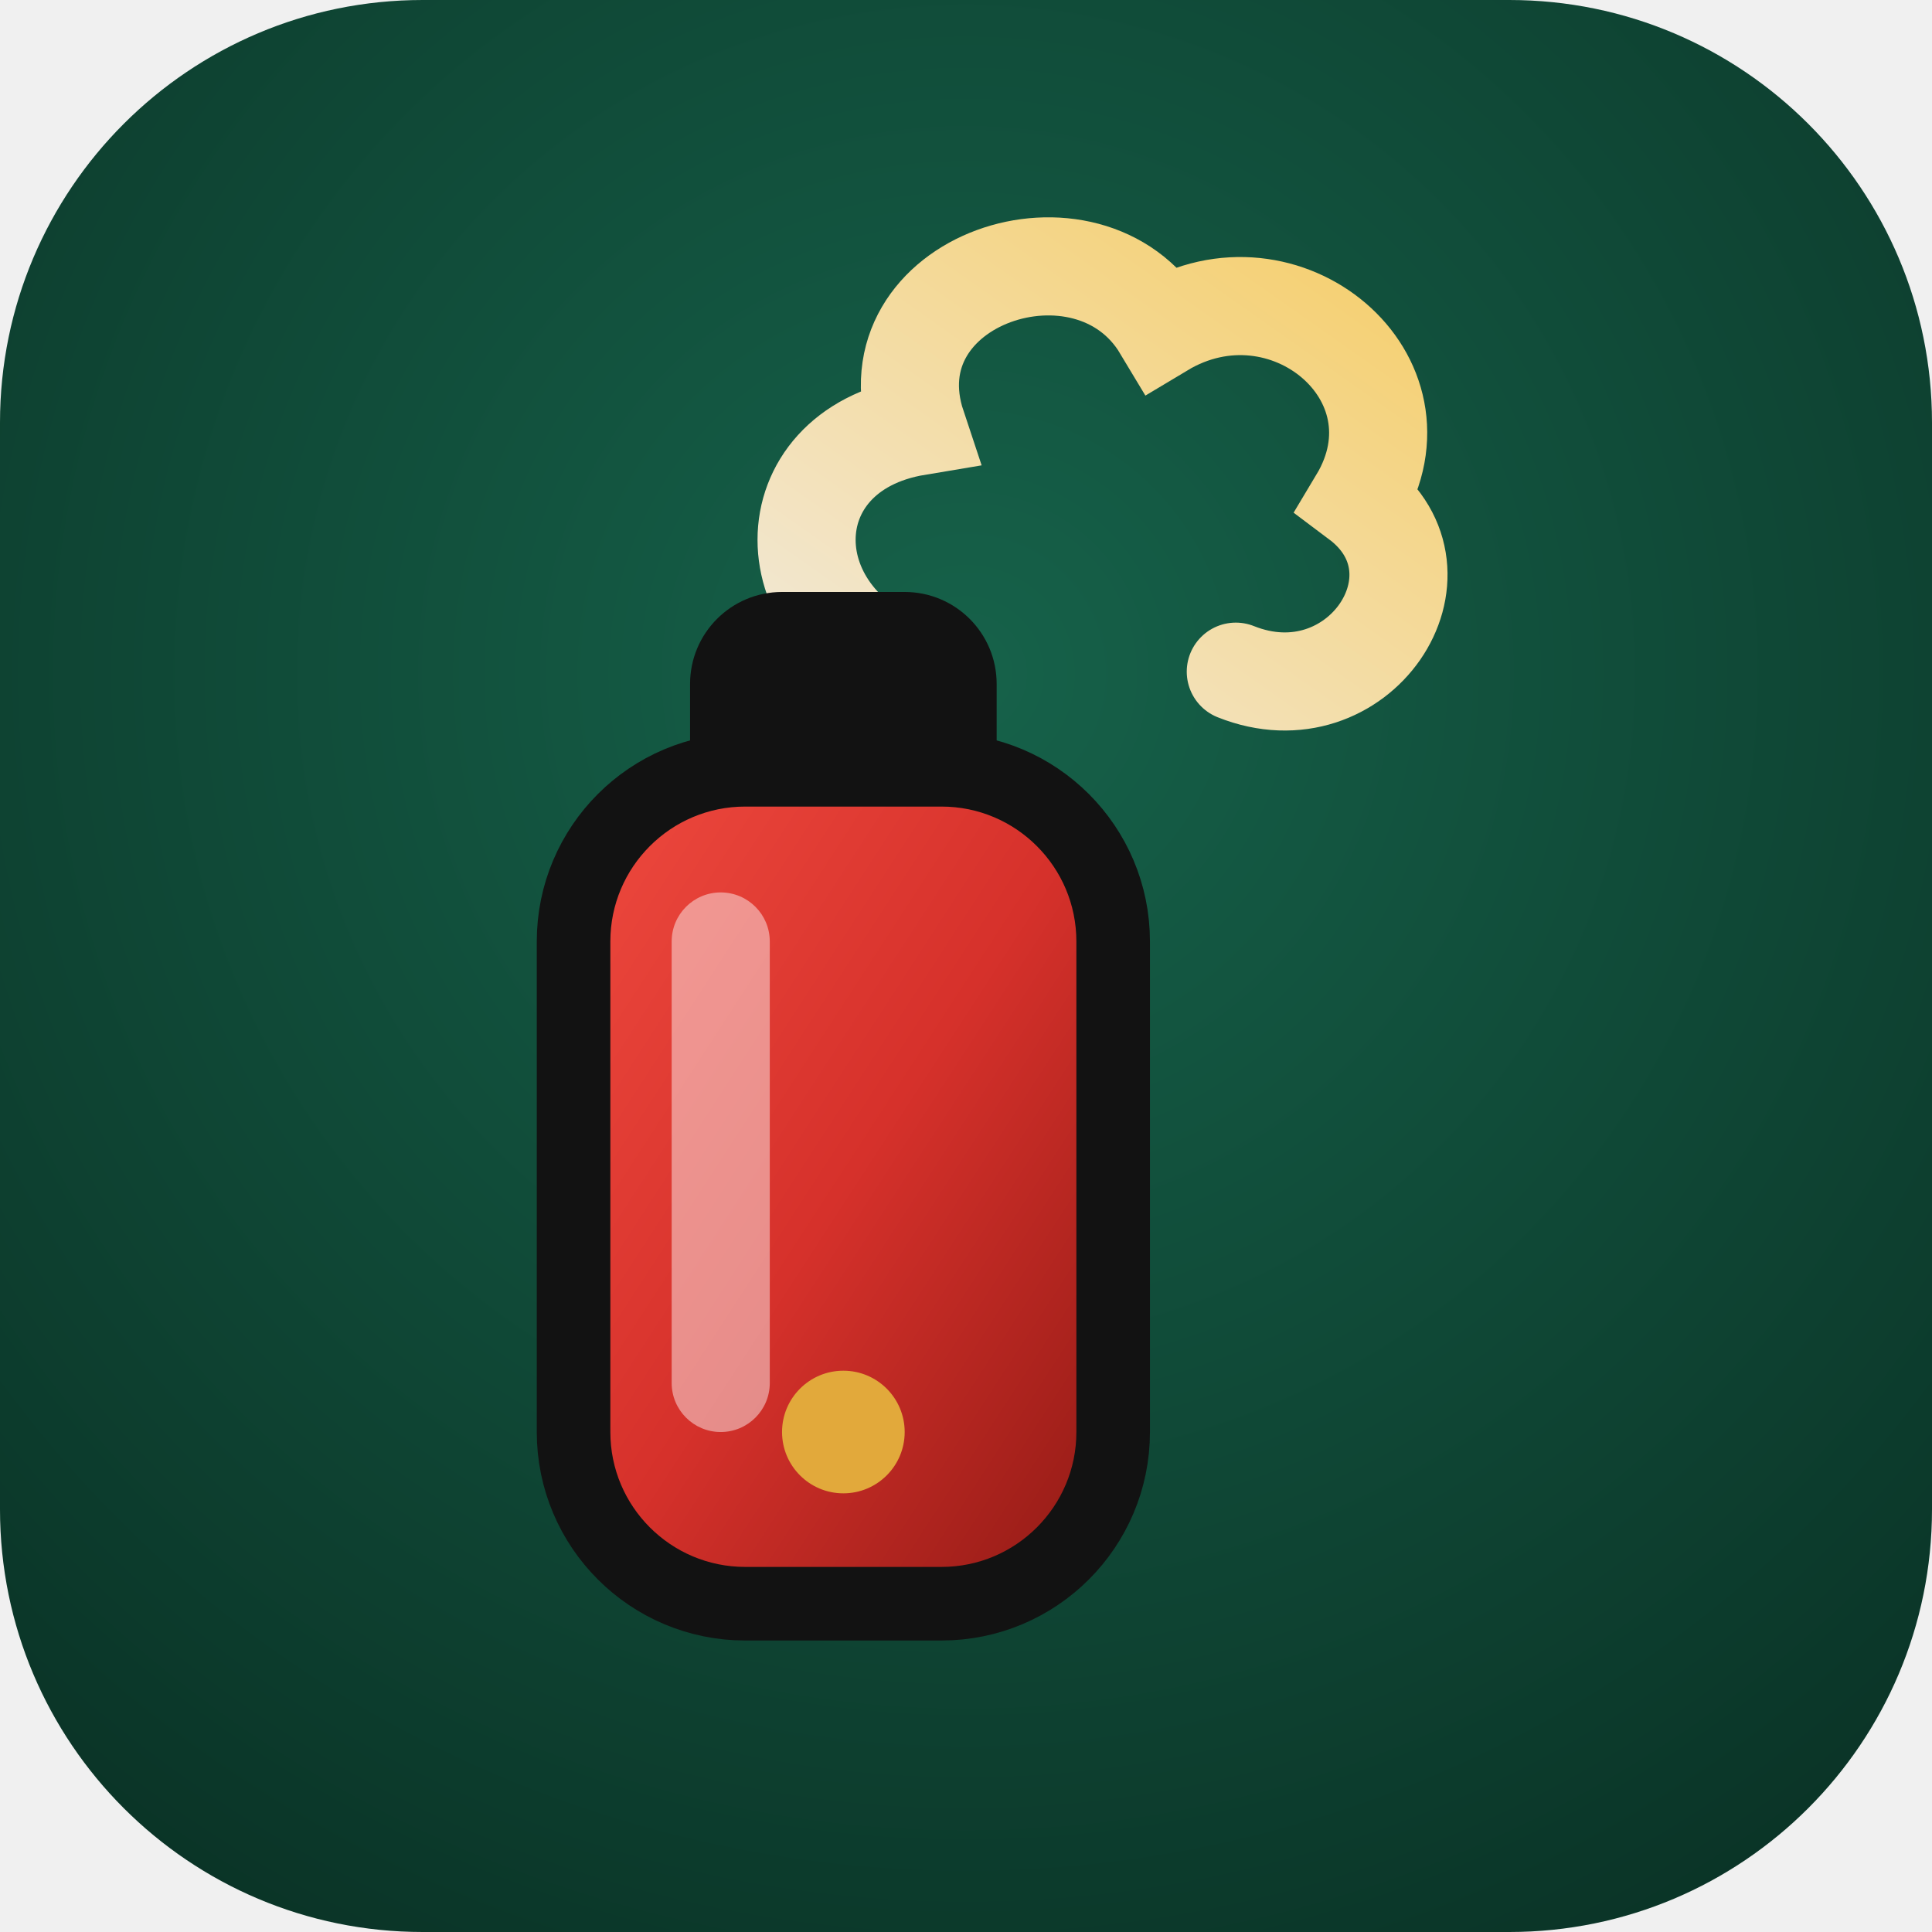
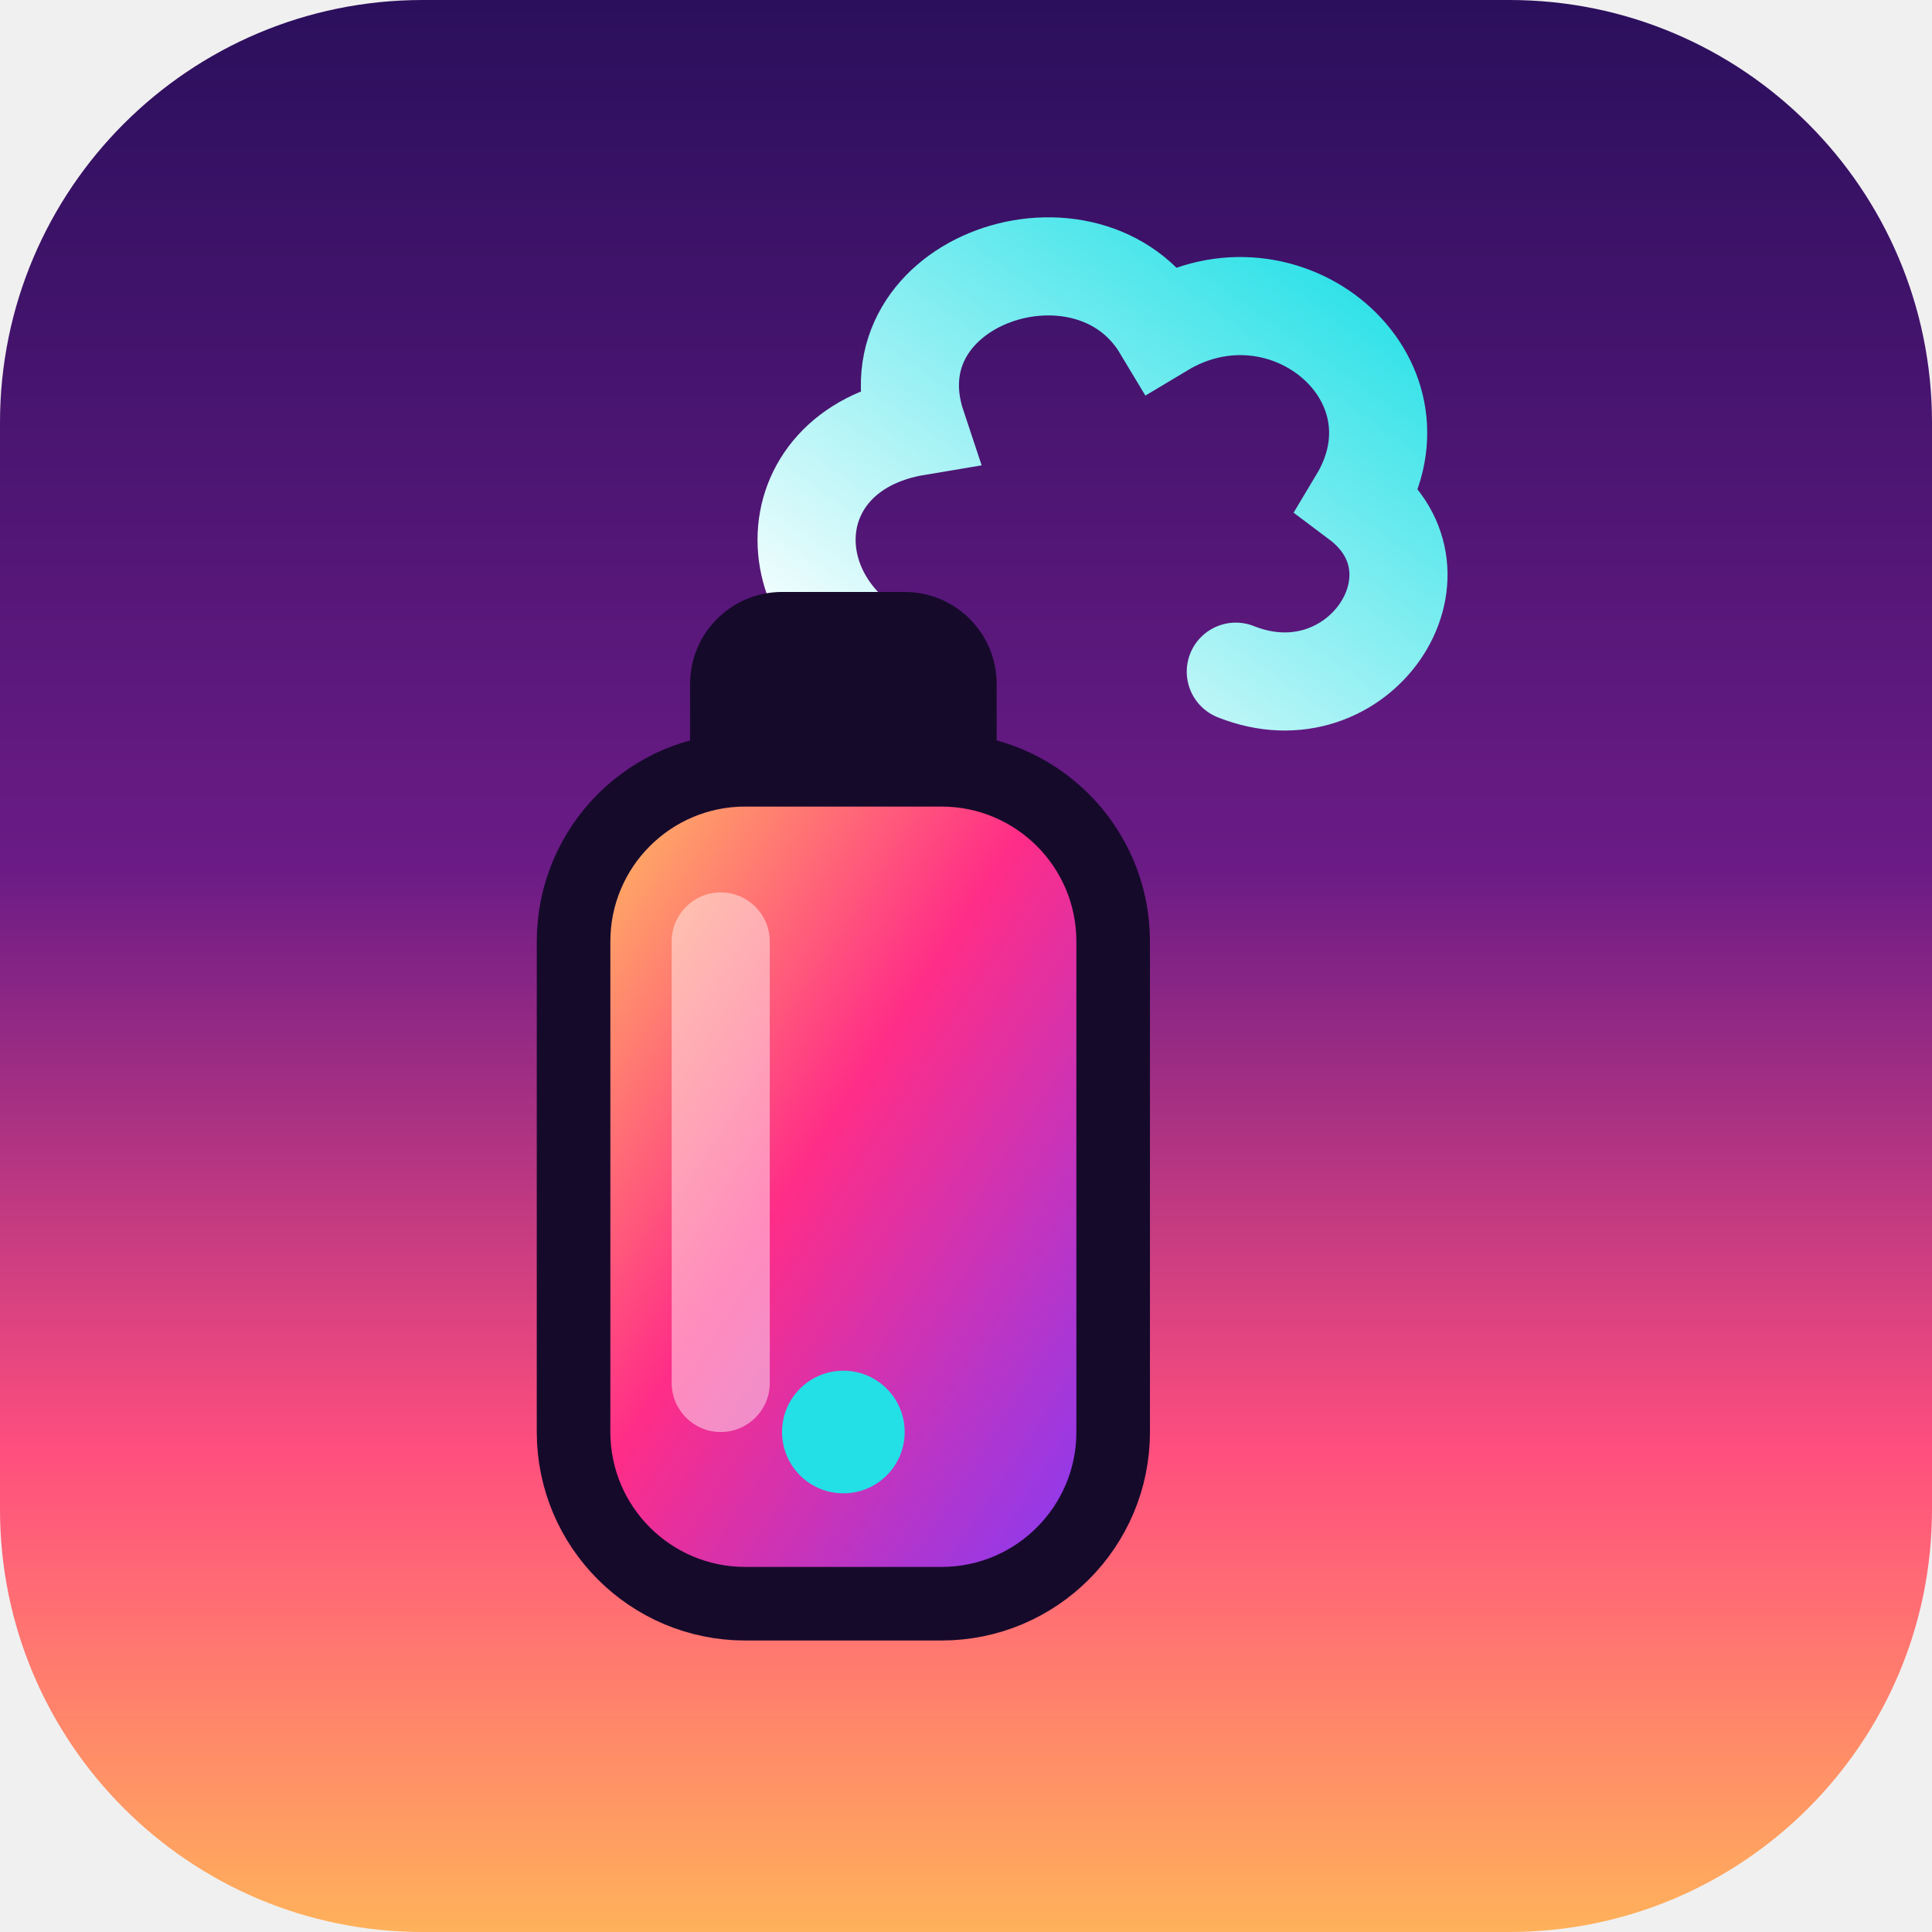
<svg xmlns="http://www.w3.org/2000/svg" width="512" height="512" viewBox="0 0 512 512">
  <defs>
-     <radialGradient id="bg" cx="50%" cy="35%" r="75%">
-       <stop offset="0" stop-color="#16624a" />
-       <stop offset="1" stop-color="#0a3326" />
-     </radialGradient>
+     <linearGradient id="bg" x1="0" y1="0" x2="0" y2="1">
+       <stop offset="0" stop-color="#2a0f5c" />
+       <stop offset="0.45" stop-color="#6b1b86" />
+       <stop offset="0.75" stop-color="#ff4f7e" />
+       <stop offset="1" stop-color="#ffb35a" />
+     </linearGradient>
    <linearGradient id="body" x1="0" y1="0" x2="1" y2="1">
-       <stop offset="0" stop-color="#ef4a3f" />
-       <stop offset="0.5" stop-color="#d6312b" />
-       <stop offset="1" stop-color="#8e1914" />
+       <stop offset="0" stop-color="#ffc95c" />
+       <stop offset="0.45" stop-color="#ff2d87" />
+       <stop offset="1" stop-color="#7b3cff" />
    </linearGradient>
    <linearGradient id="smoke" x1="0" y1="1" x2="1" y2="0">
-       <stop offset="0" stop-color="#f2e8d5" />
-       <stop offset="1" stop-color="#f5cf6e" />
+       <stop offset="0" stop-color="#ffffff" />
+       <stop offset="1" stop-color="#22e0e6" />
    </linearGradient>
  </defs>
  <rect width="512" height="512" rx="112" fill="url(#bg)" />
  <g transform="translate(48 48) scale(6.5)">
    <path d="M30 20c-6-2-6-9 0-10c-2-6 7-9 10-4c5-3 11 2 8 7c4 3 0 9-5 7" fill="none" stroke="url(#smoke)" stroke-width="4" stroke-linecap="round" />
-     <rect x="22" y="18" width="10" height="8" rx="2.5" fill="#121212" stroke="#121212" stroke-width="2.5" />
-     <rect x="16" y="24" width="22" height="34" rx="7" fill="url(#body)" stroke="#121212" stroke-width="3" />
+     <rect x="22" y="18" width="10" height="8" rx="2.5" fill="#160a2b" stroke="#160a2b" stroke-width="2.5" />
+     <rect x="16" y="24" width="22" height="34" rx="7" fill="url(#body)" stroke="#160a2b" stroke-width="3" />
    <rect x="20" y="29" width="4" height="22" rx="2" fill="#fff" opacity="0.45" />
-     <circle cx="27" cy="51" r="2.5" fill="#e2a93b" />
+     <circle cx="27" cy="51" r="2.5" fill="#22e0e6" />
  </g>
</svg>
